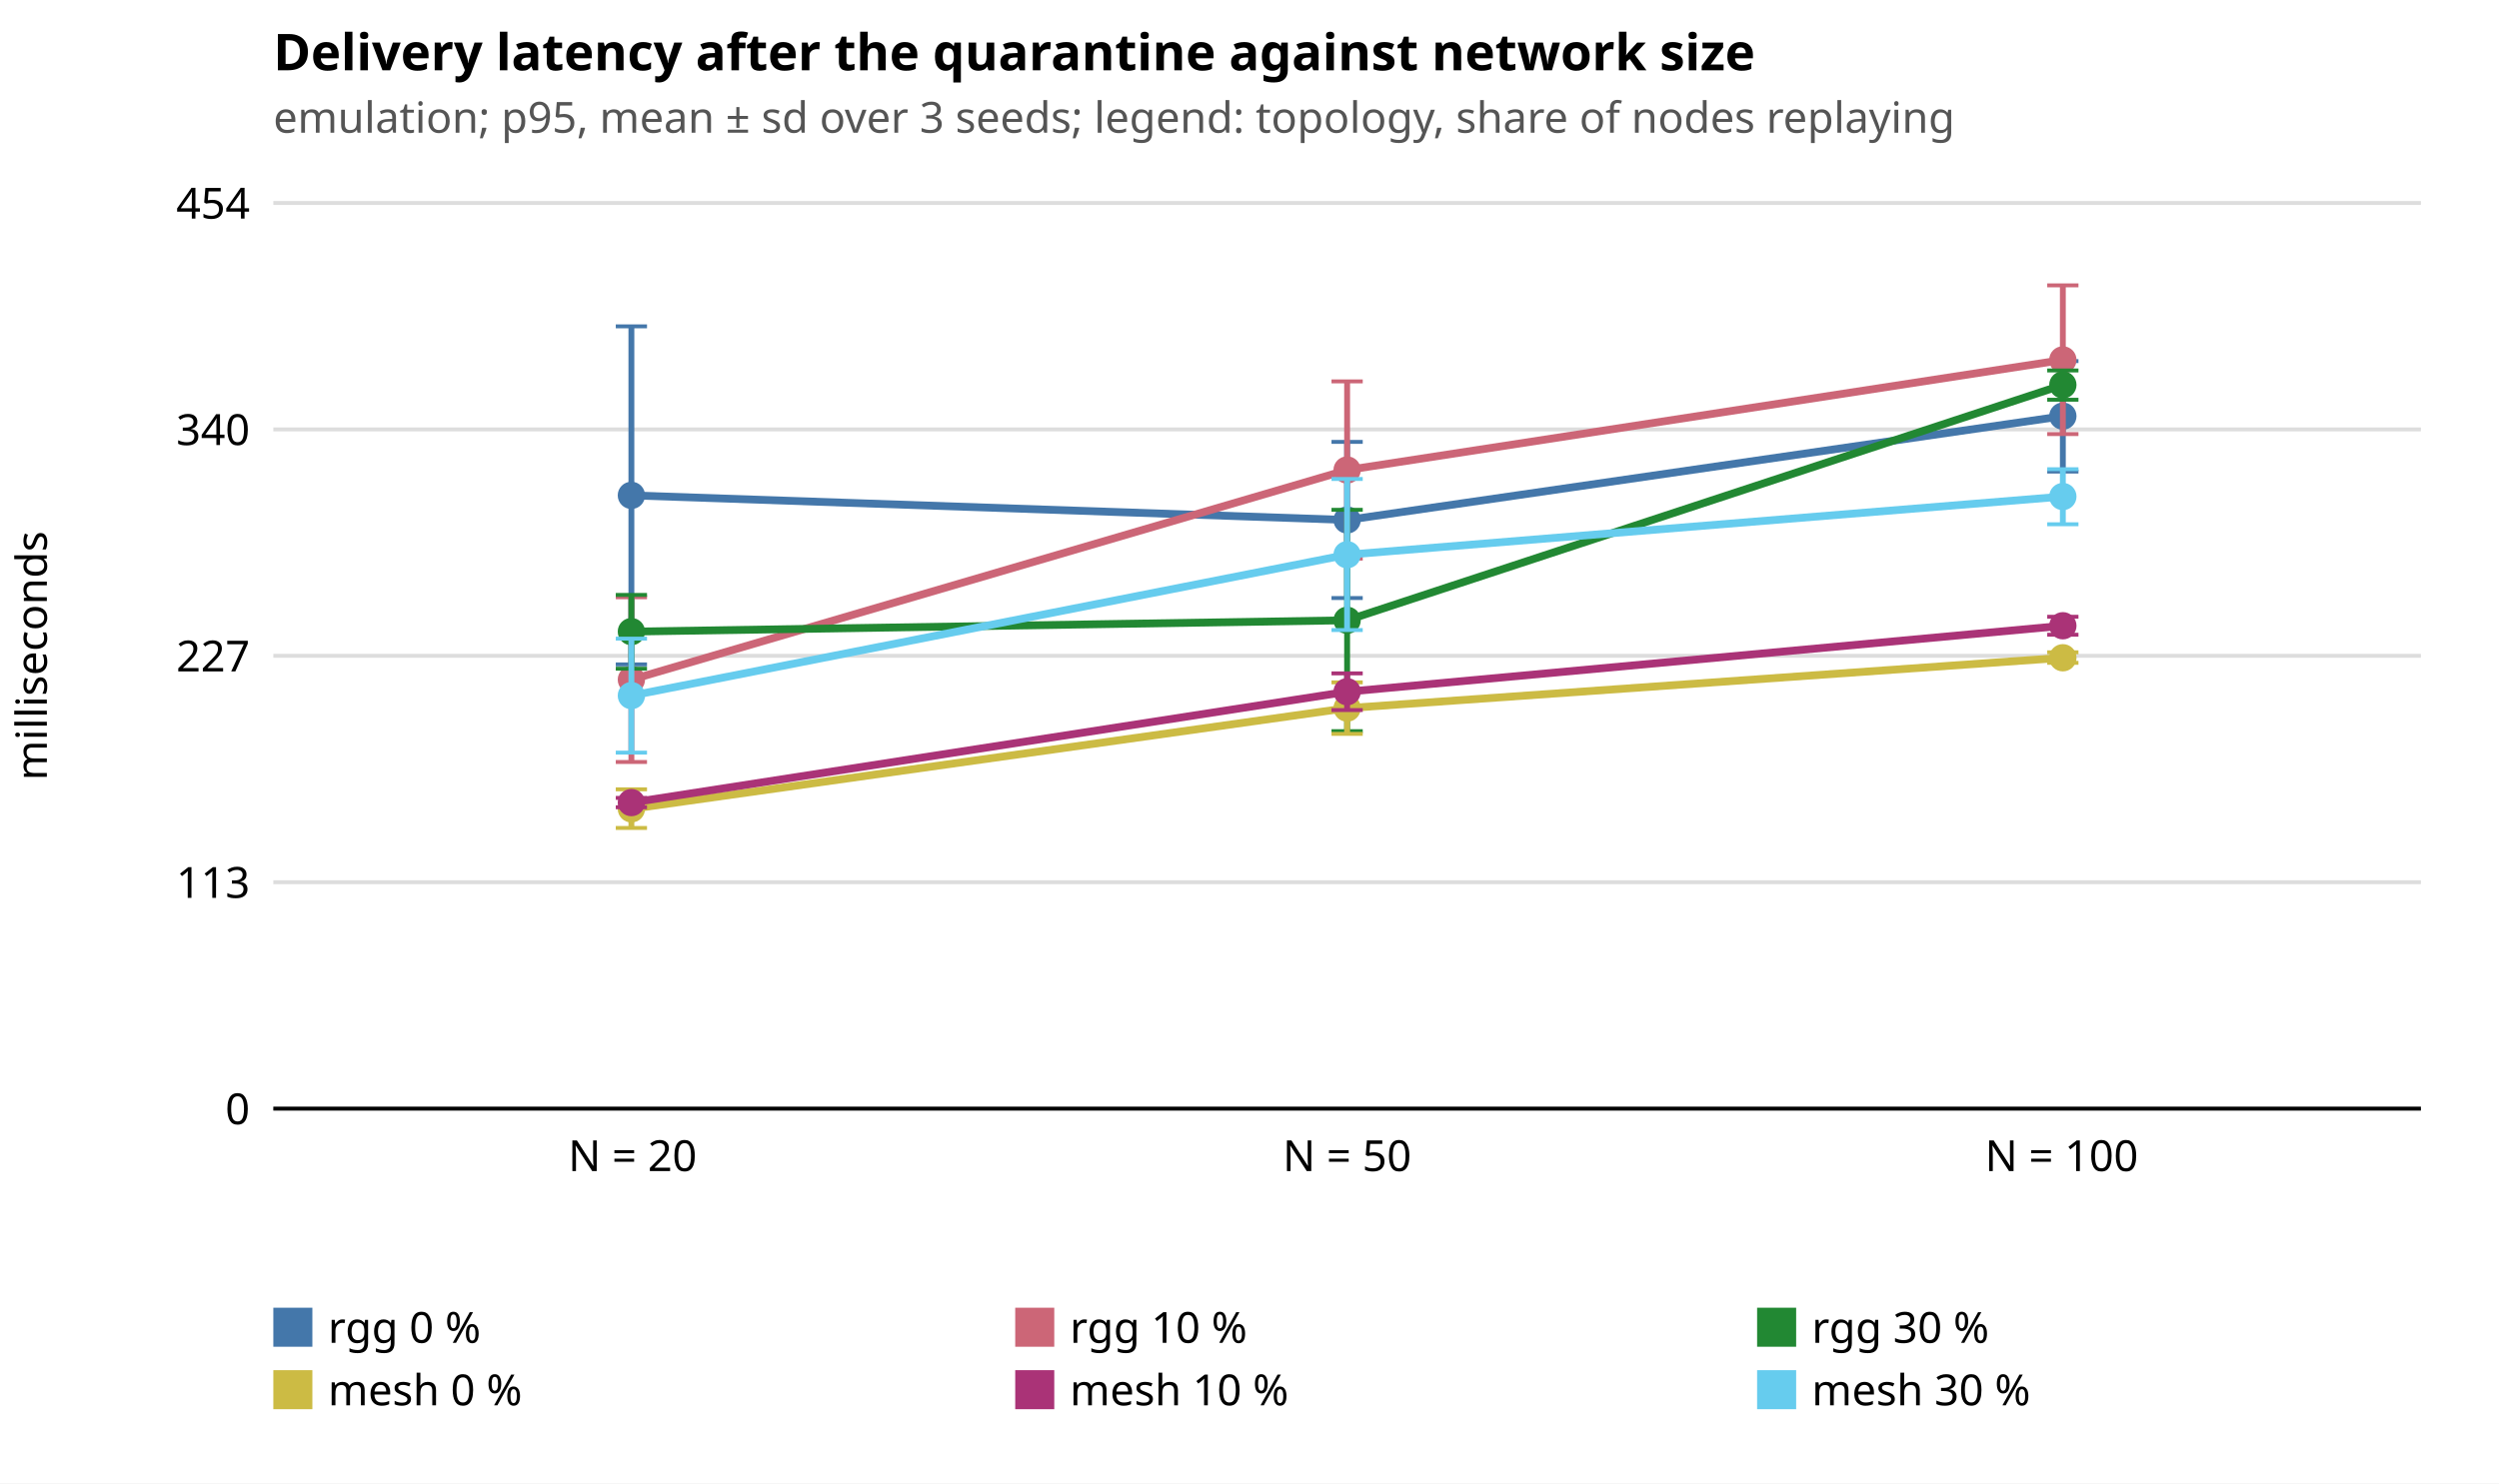
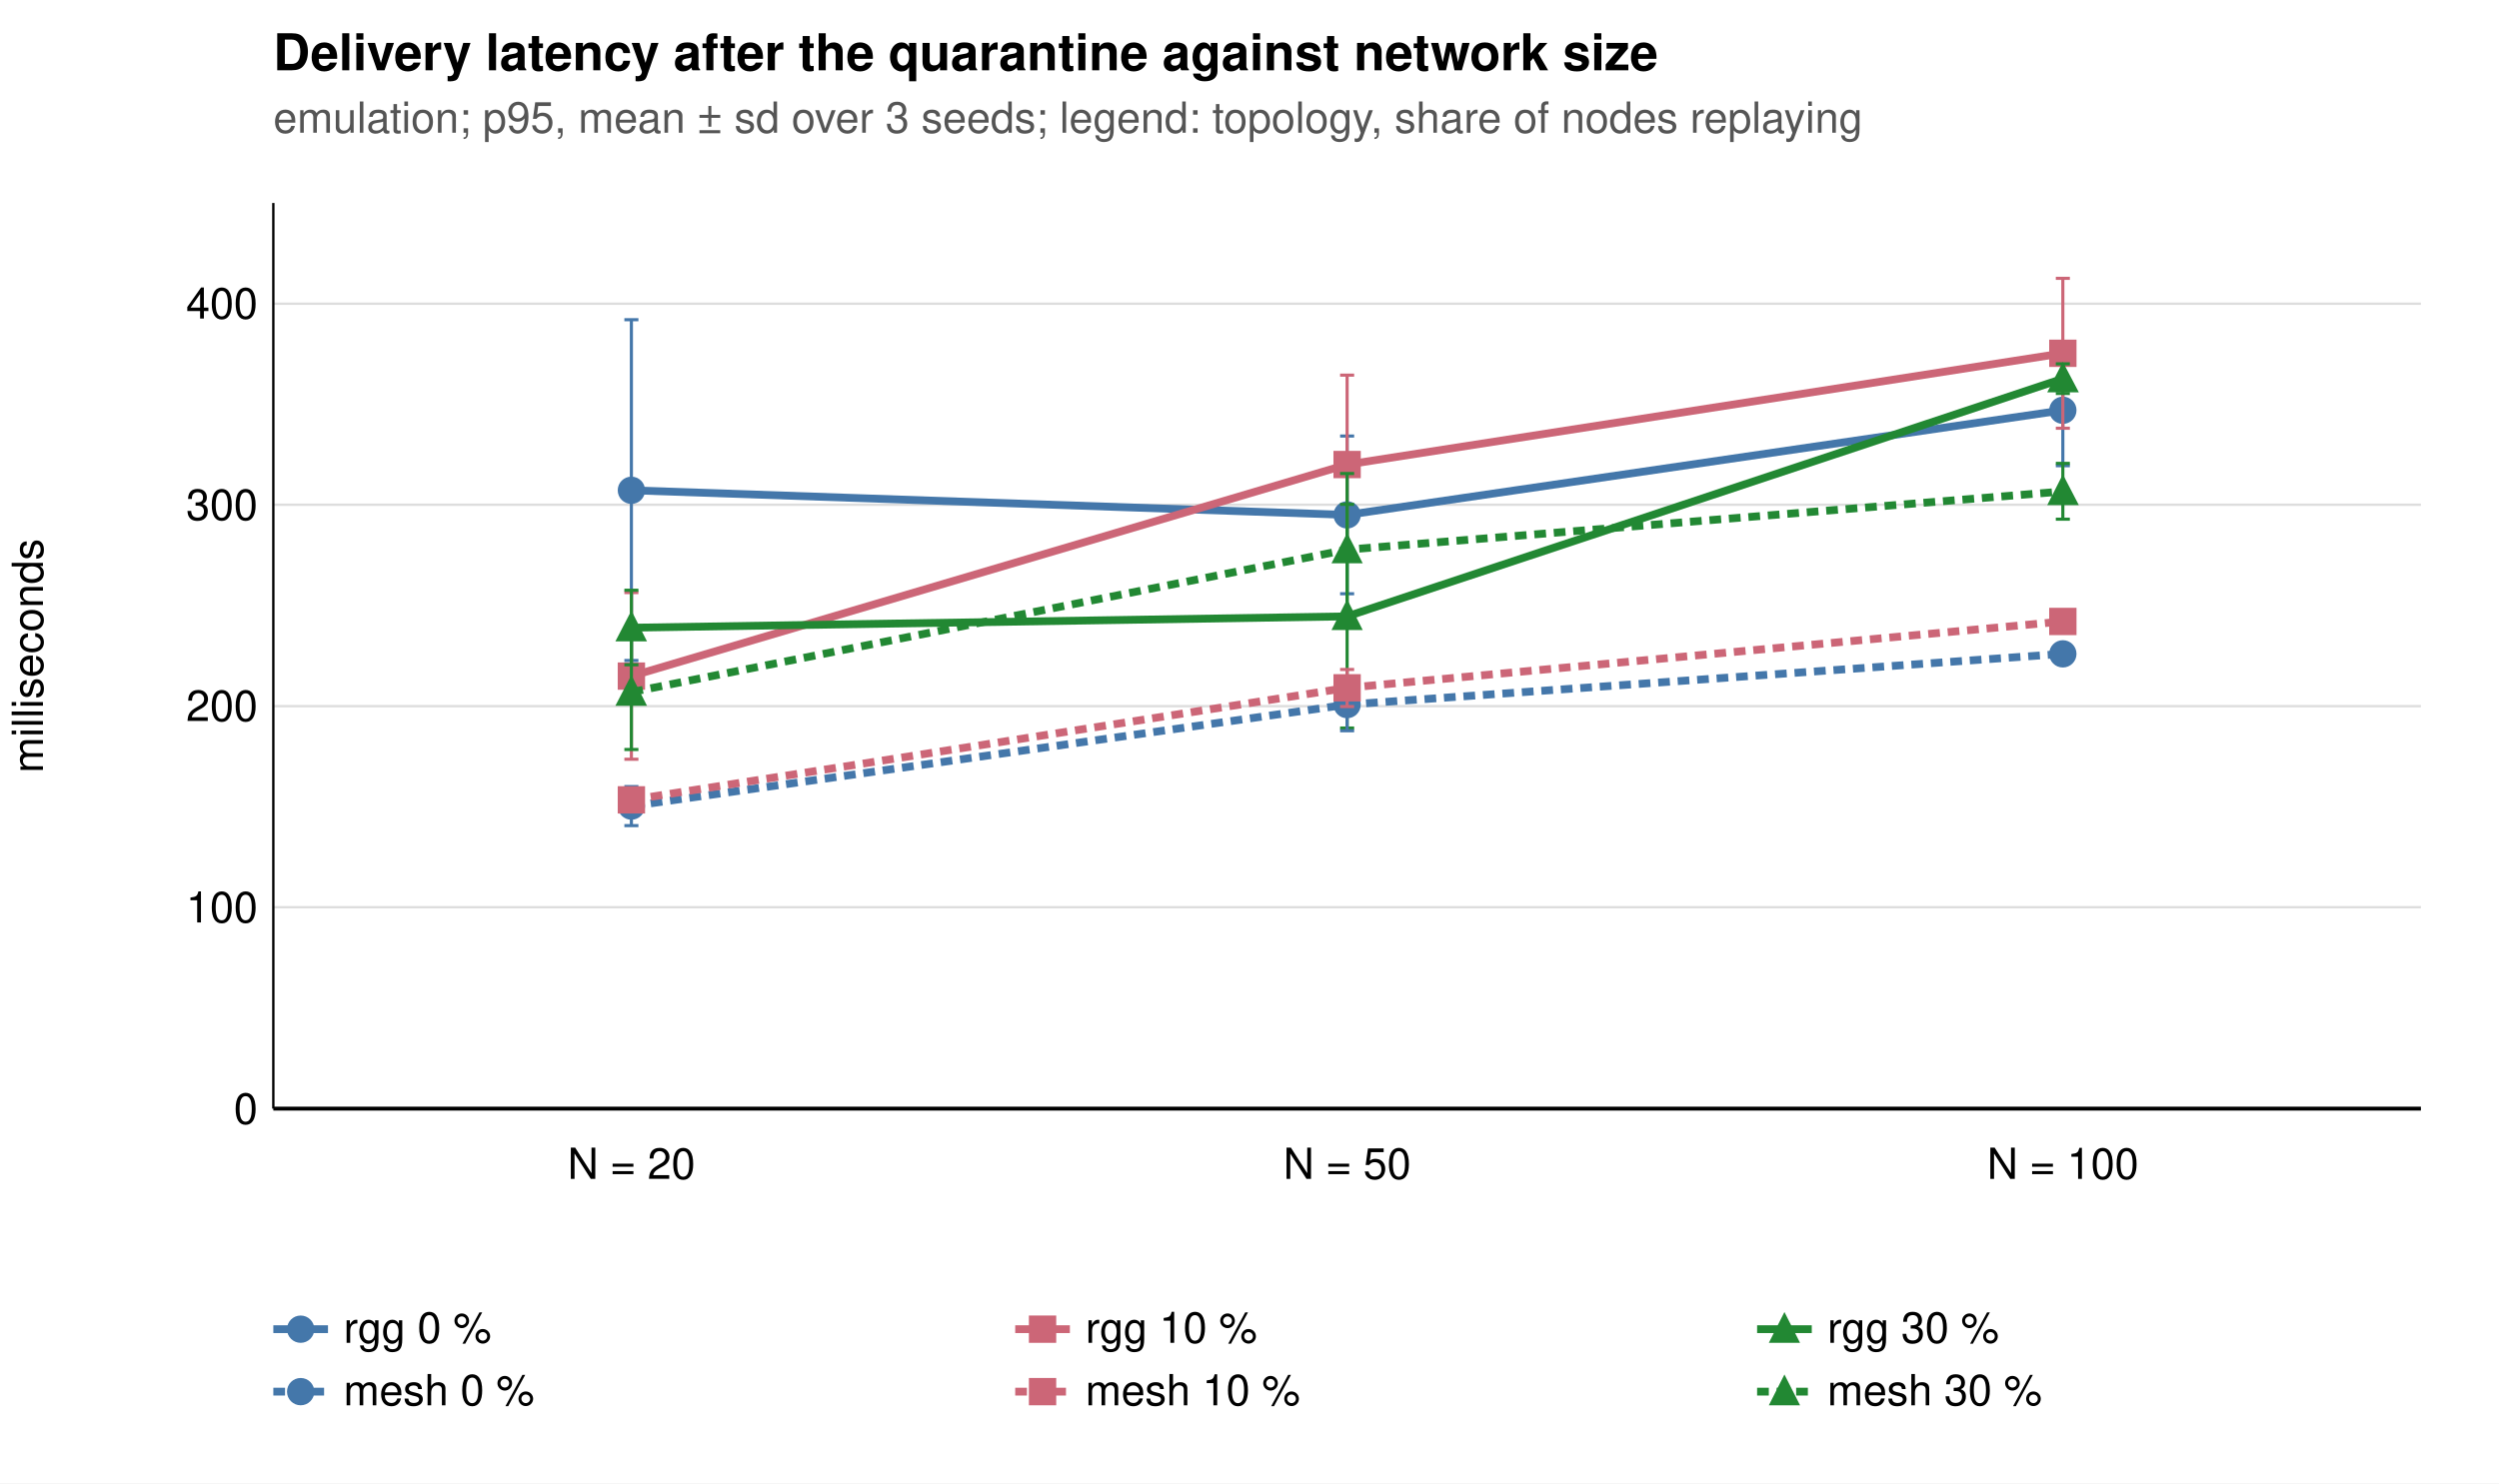
- <svg xmlns="http://www.w3.org/2000/svg" viewBox="0 0 640 380" font-family="sans-serif" font-size="11">
+ <svg xmlns="http://www.w3.org/2000/svg" viewBox="0 0 640 380" font-family="Helvetica, Arial, sans-serif" font-size="11">
  <rect width="640" height="380" fill="white" />
  <text x="70" y="18" font-size="13" font-weight="bold">Delivery latency after the quarantine against network size</text>
  <text x="70" y="34" fill="#555">emulation; p95, mean ± sd over 3 seeds; legend: topology, share of nodes replaying</text>
-   <line x1="70" y1="284" x2="620" y2="284" stroke="#ddd" />
-   <text x="64" y="288" text-anchor="end">0</text>
-   <line x1="70" y1="226" x2="620" y2="226" stroke="#ddd" />
-   <text x="64" y="230" text-anchor="end">113</text>
-   <line x1="70" y1="168" x2="620" y2="168" stroke="#ddd" />
-   <text x="64" y="172" text-anchor="end">227</text>
-   <line x1="70" y1="110" x2="620" y2="110" stroke="#ddd" />
-   <text x="64" y="114" text-anchor="end">340</text>
-   <line x1="70" y1="52" x2="620" y2="52" stroke="#ddd" />
-   <text x="64" y="56" text-anchor="end">454</text>
-   <text x="12" y="168" transform="rotate(-90 12 168)" text-anchor="middle">milliseconds</text>
-   <text x="162" y="300" text-anchor="middle">N = 20</text>
-   <text x="345" y="300" text-anchor="middle">N = 50</text>
-   <text x="528" y="300" text-anchor="middle">N = 100</text>
+   <line x1="70" y1="284.0" x2="620" y2="284.0" stroke="#ddd" stroke-width="0.6" />
+   <text x="66" y="287.9" text-anchor="end">0</text>
+   <line x1="70" y1="232.4" x2="620" y2="232.4" stroke="#ddd" stroke-width="0.6" />
+   <text x="66" y="236.3" text-anchor="end">100</text>
+   <line x1="70" y1="180.9" x2="620" y2="180.9" stroke="#ddd" stroke-width="0.6" />
+   <text x="66" y="184.7" text-anchor="end">200</text>
+   <line x1="70" y1="129.3" x2="620" y2="129.3" stroke="#ddd" stroke-width="0.6" />
+   <text x="66" y="133.2" text-anchor="end">300</text>
+   <line x1="70" y1="77.8" x2="620" y2="77.8" stroke="#ddd" stroke-width="0.6" />
+   <text x="66" y="81.6" text-anchor="end">400</text>
+   <text x="11" y="168" transform="rotate(-90 11 168)" text-anchor="middle">milliseconds</text>
+   <text x="161.7" y="302" text-anchor="middle">N = 20</text>
+   <text x="345.0" y="302" text-anchor="middle">N = 50</text>
+   <text x="528.3" y="302" text-anchor="middle">N = 100</text>
  <line x1="70" y1="284" x2="620" y2="284" stroke="black" />
-   <polyline fill="none" stroke="#4477aa" stroke-width="2" points="161.7,126.9 345.0,133.2 528.3,106.6" />
-   <line x1="161.7" y1="170.2" x2="161.7" y2="83.6" stroke="#4477aa" stroke-width="1.5" />
-   <line x1="157.7" y1="170.2" x2="165.7" y2="170.2" stroke="#4477aa" />
-   <line x1="157.7" y1="83.6" x2="165.7" y2="83.6" stroke="#4477aa" />
-   <line x1="345.0" y1="153.2" x2="345.0" y2="113.2" stroke="#4477aa" stroke-width="1.5" />
-   <line x1="341.0" y1="153.2" x2="349.0" y2="153.2" stroke="#4477aa" />
-   <line x1="341.0" y1="113.2" x2="349.0" y2="113.2" stroke="#4477aa" />
-   <line x1="528.3" y1="120.8" x2="528.3" y2="92.5" stroke="#4477aa" stroke-width="1.5" />
-   <line x1="524.3" y1="120.8" x2="532.3" y2="120.8" stroke="#4477aa" />
-   <line x1="524.3" y1="92.5" x2="532.3" y2="92.5" stroke="#4477aa" />
-   <circle cx="161.7" cy="126.9" r="3.5" fill="#4477aa" />
-   <circle cx="345.0" cy="133.2" r="3.5" fill="#4477aa" />
-   <circle cx="528.3" cy="106.6" r="3.5" fill="#4477aa" />
-   <rect x="70" y="335" width="10" height="10" fill="#4477aa" />
-   <text x="84" y="344">rgg 0 %</text>
-   <polyline fill="none" stroke="#cc6677" stroke-width="2" points="161.7,174.1 345.0,120.4 528.3,92.2" />
-   <line x1="161.7" y1="195.2" x2="161.7" y2="153.0" stroke="#cc6677" stroke-width="1.5" />
-   <line x1="157.7" y1="195.2" x2="165.7" y2="195.2" stroke="#cc6677" />
-   <line x1="157.7" y1="153.0" x2="165.7" y2="153.0" stroke="#cc6677" />
-   <line x1="345.0" y1="143.1" x2="345.0" y2="97.7" stroke="#cc6677" stroke-width="1.5" />
-   <line x1="341.0" y1="143.1" x2="349.0" y2="143.1" stroke="#cc6677" />
-   <line x1="341.0" y1="97.7" x2="349.0" y2="97.7" stroke="#cc6677" />
-   <line x1="528.3" y1="111.2" x2="528.3" y2="73.1" stroke="#cc6677" stroke-width="1.5" />
-   <line x1="524.3" y1="111.2" x2="532.3" y2="111.2" stroke="#cc6677" />
-   <line x1="524.3" y1="73.1" x2="532.3" y2="73.1" stroke="#cc6677" />
-   <circle cx="161.7" cy="174.1" r="3.5" fill="#cc6677" />
-   <circle cx="345.0" cy="120.4" r="3.5" fill="#cc6677" />
-   <circle cx="528.3" cy="92.2" r="3.5" fill="#cc6677" />
-   <rect x="260" y="335" width="10" height="10" fill="#cc6677" />
-   <text x="274" y="344">rgg 10 %</text>
-   <polyline fill="none" stroke="#228833" stroke-width="2" points="161.7,161.8 345.0,158.9 528.3,98.6" />
-   <line x1="161.7" y1="171.3" x2="161.7" y2="152.4" stroke="#228833" stroke-width="1.5" />
-   <line x1="157.7" y1="171.3" x2="165.7" y2="171.3" stroke="#228833" />
-   <line x1="157.7" y1="152.4" x2="165.7" y2="152.4" stroke="#228833" />
-   <line x1="345.0" y1="187.3" x2="345.0" y2="130.6" stroke="#228833" stroke-width="1.5" />
-   <line x1="341.0" y1="187.3" x2="349.0" y2="187.3" stroke="#228833" />
-   <line x1="341.0" y1="130.6" x2="349.0" y2="130.6" stroke="#228833" />
-   <line x1="528.3" y1="102.4" x2="528.3" y2="94.9" stroke="#228833" stroke-width="1.5" />
-   <line x1="524.3" y1="102.4" x2="532.3" y2="102.4" stroke="#228833" />
-   <line x1="524.3" y1="94.9" x2="532.3" y2="94.9" stroke="#228833" />
-   <circle cx="161.7" cy="161.8" r="3.5" fill="#228833" />
-   <circle cx="345.0" cy="158.9" r="3.5" fill="#228833" />
-   <circle cx="528.3" cy="98.6" r="3.5" fill="#228833" />
-   <rect x="450" y="335" width="10" height="10" fill="#228833" />
-   <text x="464" y="344">rgg 30 %</text>
-   <polyline fill="none" stroke="#ccbb44" stroke-width="2" points="161.7,207.2 345.0,181.4 528.3,168.5" />
-   <line x1="161.7" y1="212.1" x2="161.7" y2="202.2" stroke="#ccbb44" stroke-width="1.5" />
-   <line x1="157.7" y1="212.1" x2="165.7" y2="212.1" stroke="#ccbb44" />
-   <line x1="157.7" y1="202.2" x2="165.7" y2="202.2" stroke="#ccbb44" />
-   <line x1="345.0" y1="188.0" x2="345.0" y2="174.8" stroke="#ccbb44" stroke-width="1.5" />
-   <line x1="341.0" y1="188.0" x2="349.0" y2="188.0" stroke="#ccbb44" />
-   <line x1="341.0" y1="174.8" x2="349.0" y2="174.8" stroke="#ccbb44" />
-   <line x1="528.3" y1="169.8" x2="528.3" y2="167.1" stroke="#ccbb44" stroke-width="1.5" />
-   <line x1="524.3" y1="169.8" x2="532.3" y2="169.8" stroke="#ccbb44" />
-   <line x1="524.3" y1="167.1" x2="532.3" y2="167.1" stroke="#ccbb44" />
-   <circle cx="161.7" cy="207.2" r="3.5" fill="#ccbb44" />
-   <circle cx="345.0" cy="181.4" r="3.5" fill="#ccbb44" />
-   <circle cx="528.3" cy="168.5" r="3.5" fill="#ccbb44" />
-   <rect x="70" y="351" width="10" height="10" fill="#ccbb44" />
-   <text x="84" y="360">mesh 0 %</text>
-   <polyline fill="none" stroke="#aa3377" stroke-width="2" points="161.7,205.6 345.0,177.2 528.3,160.3" />
-   <line x1="161.7" y1="206.8" x2="161.7" y2="204.4" stroke="#aa3377" stroke-width="1.5" />
-   <line x1="157.7" y1="206.8" x2="165.7" y2="206.8" stroke="#aa3377" />
-   <line x1="157.7" y1="204.4" x2="165.7" y2="204.4" stroke="#aa3377" />
-   <line x1="345.0" y1="181.9" x2="345.0" y2="172.5" stroke="#aa3377" stroke-width="1.5" />
-   <line x1="341.0" y1="181.9" x2="349.0" y2="181.9" stroke="#aa3377" />
-   <line x1="341.0" y1="172.5" x2="349.0" y2="172.5" stroke="#aa3377" />
-   <line x1="528.3" y1="162.6" x2="528.3" y2="158.0" stroke="#aa3377" stroke-width="1.5" />
-   <line x1="524.3" y1="162.6" x2="532.3" y2="162.6" stroke="#aa3377" />
-   <line x1="524.3" y1="158.0" x2="532.3" y2="158.0" stroke="#aa3377" />
-   <circle cx="161.7" cy="205.6" r="3.5" fill="#aa3377" />
-   <circle cx="345.0" cy="177.2" r="3.5" fill="#aa3377" />
-   <circle cx="528.3" cy="160.3" r="3.5" fill="#aa3377" />
-   <rect x="260" y="351" width="10" height="10" fill="#aa3377" />
-   <text x="274" y="360">mesh 10 %</text>
-   <polyline fill="none" stroke="#66ccee" stroke-width="2" points="161.7,178.2 345.0,142.1 528.3,127.2" />
-   <line x1="161.7" y1="192.8" x2="161.7" y2="163.6" stroke="#66ccee" stroke-width="1.5" />
-   <line x1="157.7" y1="192.8" x2="165.7" y2="192.8" stroke="#66ccee" />
-   <line x1="157.7" y1="163.6" x2="165.7" y2="163.6" stroke="#66ccee" />
-   <line x1="345.0" y1="161.4" x2="345.0" y2="122.7" stroke="#66ccee" stroke-width="1.5" />
-   <line x1="341.0" y1="161.4" x2="349.0" y2="161.4" stroke="#66ccee" />
-   <line x1="341.0" y1="122.7" x2="349.0" y2="122.7" stroke="#66ccee" />
-   <line x1="528.3" y1="134.3" x2="528.3" y2="120.2" stroke="#66ccee" stroke-width="1.5" />
-   <line x1="524.3" y1="134.3" x2="532.3" y2="134.3" stroke="#66ccee" />
-   <line x1="524.3" y1="120.2" x2="532.3" y2="120.2" stroke="#66ccee" />
-   <circle cx="161.7" cy="178.2" r="3.5" fill="#66ccee" />
-   <circle cx="345.0" cy="142.1" r="3.5" fill="#66ccee" />
-   <circle cx="528.3" cy="127.2" r="3.5" fill="#66ccee" />
-   <rect x="450" y="351" width="10" height="10" fill="#66ccee" />
-   <text x="464" y="360">mesh 30 %</text>
+   <line x1="70" y1="52" x2="70" y2="284" stroke="black" stroke-width="0.6" />
+   <polyline fill="none" stroke="#4477aa" stroke-width="2.0" points="161.7,125.6 345.0,131.9 528.3,105.1" />
+   <line x1="161.7" y1="169.2" x2="161.7" y2="81.9" stroke="#4477aa" stroke-width="0.8" />
+   <line x1="159.9" y1="169.2" x2="163.5" y2="169.2" stroke="#4477aa" stroke-width="0.8" />
+   <line x1="159.9" y1="81.9" x2="163.5" y2="81.9" stroke="#4477aa" stroke-width="0.8" />
+   <line x1="345.0" y1="152.1" x2="345.0" y2="111.7" stroke="#4477aa" stroke-width="0.8" />
+   <line x1="343.2" y1="152.1" x2="346.8" y2="152.1" stroke="#4477aa" stroke-width="0.8" />
+   <line x1="343.2" y1="111.7" x2="346.8" y2="111.7" stroke="#4477aa" stroke-width="0.8" />
+   <line x1="528.3" y1="119.3" x2="528.3" y2="90.9" stroke="#4477aa" stroke-width="0.8" />
+   <line x1="526.5" y1="119.3" x2="530.1" y2="119.3" stroke="#4477aa" stroke-width="0.8" />
+   <line x1="526.5" y1="90.9" x2="530.1" y2="90.9" stroke="#4477aa" stroke-width="0.8" />
+   <circle cx="161.7" cy="125.6" r="3.5" fill="#4477aa" />
+   <circle cx="345.0" cy="131.9" r="3.5" fill="#4477aa" />
+   <circle cx="528.3" cy="105.1" r="3.5" fill="#4477aa" />
+   <line x1="70" y1="340.5" x2="84" y2="340.5" stroke="#4477aa" stroke-width="2.0" />
+   <circle cx="77.0" cy="340.5" r="3.5" fill="#4477aa" />
+   <text x="88" y="344">rgg 0 %</text>
+   <polyline fill="none" stroke="#cc6677" stroke-width="2.0" points="161.7,173.2 345.0,119.0 528.3,90.5" />
+   <line x1="161.7" y1="194.5" x2="161.7" y2="151.8" stroke="#cc6677" stroke-width="0.8" />
+   <line x1="159.9" y1="194.5" x2="163.5" y2="194.5" stroke="#cc6677" stroke-width="0.8" />
+   <line x1="159.9" y1="151.8" x2="163.5" y2="151.8" stroke="#cc6677" stroke-width="0.8" />
+   <line x1="345.0" y1="141.9" x2="345.0" y2="96.1" stroke="#cc6677" stroke-width="0.8" />
+   <line x1="343.2" y1="141.9" x2="346.8" y2="141.9" stroke="#cc6677" stroke-width="0.8" />
+   <line x1="343.2" y1="96.1" x2="346.8" y2="96.1" stroke="#cc6677" stroke-width="0.8" />
+   <line x1="528.3" y1="109.7" x2="528.3" y2="71.3" stroke="#cc6677" stroke-width="0.8" />
+   <line x1="526.5" y1="109.7" x2="530.1" y2="109.7" stroke="#cc6677" stroke-width="0.8" />
+   <line x1="526.5" y1="71.3" x2="530.1" y2="71.3" stroke="#cc6677" stroke-width="0.8" />
+   <rect x="158.2" y="169.7" width="7.0" height="7.0" fill="#cc6677" />
+   <rect x="341.5" y="115.5" width="7.0" height="7.0" fill="#cc6677" />
+   <rect x="524.8" y="87.0" width="7.0" height="7.0" fill="#cc6677" />
+   <line x1="260" y1="340.5" x2="274" y2="340.5" stroke="#cc6677" stroke-width="2.0" />
+   <rect x="263.5" y="337.0" width="7.0" height="7.0" fill="#cc6677" />
+   <text x="278" y="344">rgg 10 %</text>
+   <polyline fill="none" stroke="#228833" stroke-width="2.0" points="161.7,160.8 345.0,157.9 528.3,97.0" />
+   <line x1="161.7" y1="170.3" x2="161.7" y2="151.2" stroke="#228833" stroke-width="0.8" />
+   <line x1="159.9" y1="170.3" x2="163.5" y2="170.3" stroke="#228833" stroke-width="0.8" />
+   <line x1="159.9" y1="151.2" x2="163.5" y2="151.2" stroke="#228833" stroke-width="0.8" />
+   <line x1="345.0" y1="186.5" x2="345.0" y2="129.2" stroke="#228833" stroke-width="0.8" />
+   <line x1="343.2" y1="186.5" x2="346.8" y2="186.5" stroke="#228833" stroke-width="0.8" />
+   <line x1="343.2" y1="129.2" x2="346.8" y2="129.2" stroke="#228833" stroke-width="0.8" />
+   <line x1="528.3" y1="100.8" x2="528.3" y2="93.2" stroke="#228833" stroke-width="0.8" />
+   <line x1="526.5" y1="100.8" x2="530.1" y2="100.8" stroke="#228833" stroke-width="0.8" />
+   <line x1="526.5" y1="93.2" x2="530.1" y2="93.2" stroke="#228833" stroke-width="0.8" />
+   <polygon points="161.7,156.4 157.6,164.3 165.7,164.3" fill="#228833" />
+   <polygon points="345.0,153.5 341.0,161.4 349.0,161.4" fill="#228833" />
+   <polygon points="528.3,92.7 524.3,100.5 532.4,100.5" fill="#228833" />
+   <line x1="450" y1="340.5" x2="464" y2="340.5" stroke="#228833" stroke-width="2.0" />
+   <polygon points="457.0,336.1 453.0,344.0 461.0,344.0" fill="#228833" />
+   <text x="468" y="344">rgg 30 %</text>
+   <polyline fill="none" stroke="#4477aa" stroke-width="2.0" stroke-dasharray="3 2" points="161.7,206.5 345.0,180.5 528.3,167.5" />
+   <line x1="161.7" y1="211.5" x2="161.7" y2="201.5" stroke="#4477aa" stroke-width="0.8" />
+   <line x1="159.9" y1="211.5" x2="163.5" y2="211.5" stroke="#4477aa" stroke-width="0.8" />
+   <line x1="159.9" y1="201.5" x2="163.5" y2="201.5" stroke="#4477aa" stroke-width="0.8" />
+   <line x1="345.0" y1="187.2" x2="345.0" y2="173.9" stroke="#4477aa" stroke-width="0.8" />
+   <line x1="343.2" y1="187.2" x2="346.8" y2="187.2" stroke="#4477aa" stroke-width="0.8" />
+   <line x1="343.2" y1="173.9" x2="346.8" y2="173.9" stroke="#4477aa" stroke-width="0.8" />
+   <line x1="528.3" y1="168.8" x2="528.3" y2="166.1" stroke="#4477aa" stroke-width="0.8" />
+   <line x1="526.5" y1="168.8" x2="530.1" y2="168.8" stroke="#4477aa" stroke-width="0.8" />
+   <line x1="526.5" y1="166.1" x2="530.1" y2="166.1" stroke="#4477aa" stroke-width="0.8" />
+   <circle cx="161.7" cy="206.5" r="3.5" fill="#4477aa" />
+   <circle cx="345.0" cy="180.5" r="3.5" fill="#4477aa" />
+   <circle cx="528.3" cy="167.5" r="3.5" fill="#4477aa" />
+   <line x1="70" y1="356.5" x2="84" y2="356.5" stroke="#4477aa" stroke-width="2.0" stroke-dasharray="3 2" />
+   <circle cx="77.0" cy="356.5" r="3.5" fill="#4477aa" />
+   <text x="88" y="360">mesh 0 %</text>
+   <polyline fill="none" stroke="#cc6677" stroke-width="2.0" stroke-dasharray="3 2" points="161.7,204.9 345.0,176.2 528.3,159.2" />
+   <line x1="161.7" y1="206.1" x2="161.7" y2="203.8" stroke="#cc6677" stroke-width="0.8" />
+   <line x1="159.9" y1="206.1" x2="163.5" y2="206.1" stroke="#cc6677" stroke-width="0.8" />
+   <line x1="159.9" y1="203.8" x2="163.5" y2="203.8" stroke="#cc6677" stroke-width="0.8" />
+   <line x1="345.0" y1="181.0" x2="345.0" y2="171.5" stroke="#cc6677" stroke-width="0.8" />
+   <line x1="343.2" y1="181.0" x2="346.8" y2="181.0" stroke="#cc6677" stroke-width="0.8" />
+   <line x1="343.2" y1="171.5" x2="346.8" y2="171.5" stroke="#cc6677" stroke-width="0.8" />
+   <line x1="528.3" y1="161.6" x2="528.3" y2="156.9" stroke="#cc6677" stroke-width="0.8" />
+   <line x1="526.5" y1="161.6" x2="530.1" y2="161.6" stroke="#cc6677" stroke-width="0.8" />
+   <line x1="526.5" y1="156.9" x2="530.1" y2="156.9" stroke="#cc6677" stroke-width="0.8" />
+   <rect x="158.2" y="201.4" width="7.0" height="7.0" fill="#cc6677" />
+   <rect x="341.5" y="172.7" width="7.0" height="7.0" fill="#cc6677" />
+   <rect x="524.8" y="155.7" width="7.0" height="7.0" fill="#cc6677" />
+   <line x1="260" y1="356.5" x2="274" y2="356.5" stroke="#cc6677" stroke-width="2.0" stroke-dasharray="3 2" />
+   <rect x="263.5" y="353.0" width="7.0" height="7.0" fill="#cc6677" />
+   <text x="278" y="360">mesh 10 %</text>
+   <polyline fill="none" stroke="#228833" stroke-width="2.0" stroke-dasharray="3 2" points="161.7,177.3 345.0,140.8 528.3,125.9" />
+   <line x1="161.7" y1="192.0" x2="161.7" y2="162.5" stroke="#228833" stroke-width="0.8" />
+   <line x1="159.9" y1="192.0" x2="163.5" y2="192.0" stroke="#228833" stroke-width="0.8" />
+   <line x1="159.9" y1="162.5" x2="163.5" y2="162.5" stroke="#228833" stroke-width="0.8" />
+   <line x1="345.0" y1="160.3" x2="345.0" y2="121.3" stroke="#228833" stroke-width="0.8" />
+   <line x1="343.2" y1="160.3" x2="346.8" y2="160.3" stroke="#228833" stroke-width="0.8" />
+   <line x1="343.2" y1="121.3" x2="346.8" y2="121.3" stroke="#228833" stroke-width="0.8" />
+   <line x1="528.3" y1="133.0" x2="528.3" y2="118.7" stroke="#228833" stroke-width="0.8" />
+   <line x1="526.5" y1="133.0" x2="530.1" y2="133.0" stroke="#228833" stroke-width="0.8" />
+   <line x1="526.5" y1="118.7" x2="530.1" y2="118.7" stroke="#228833" stroke-width="0.8" />
+   <polygon points="161.7,172.9 157.6,180.8 165.7,180.8" fill="#228833" />
+   <polygon points="345.0,136.5 341.0,144.3 349.0,144.3" fill="#228833" />
+   <polygon points="528.3,121.5 524.3,129.4 532.4,129.4" fill="#228833" />
+   <line x1="450" y1="356.5" x2="464" y2="356.5" stroke="#228833" stroke-width="2.0" stroke-dasharray="3 2" />
+   <polygon points="457.0,352.1 453.0,360.0 461.0,360.0" fill="#228833" />
+   <text x="468" y="360">mesh 30 %</text>
</svg>
